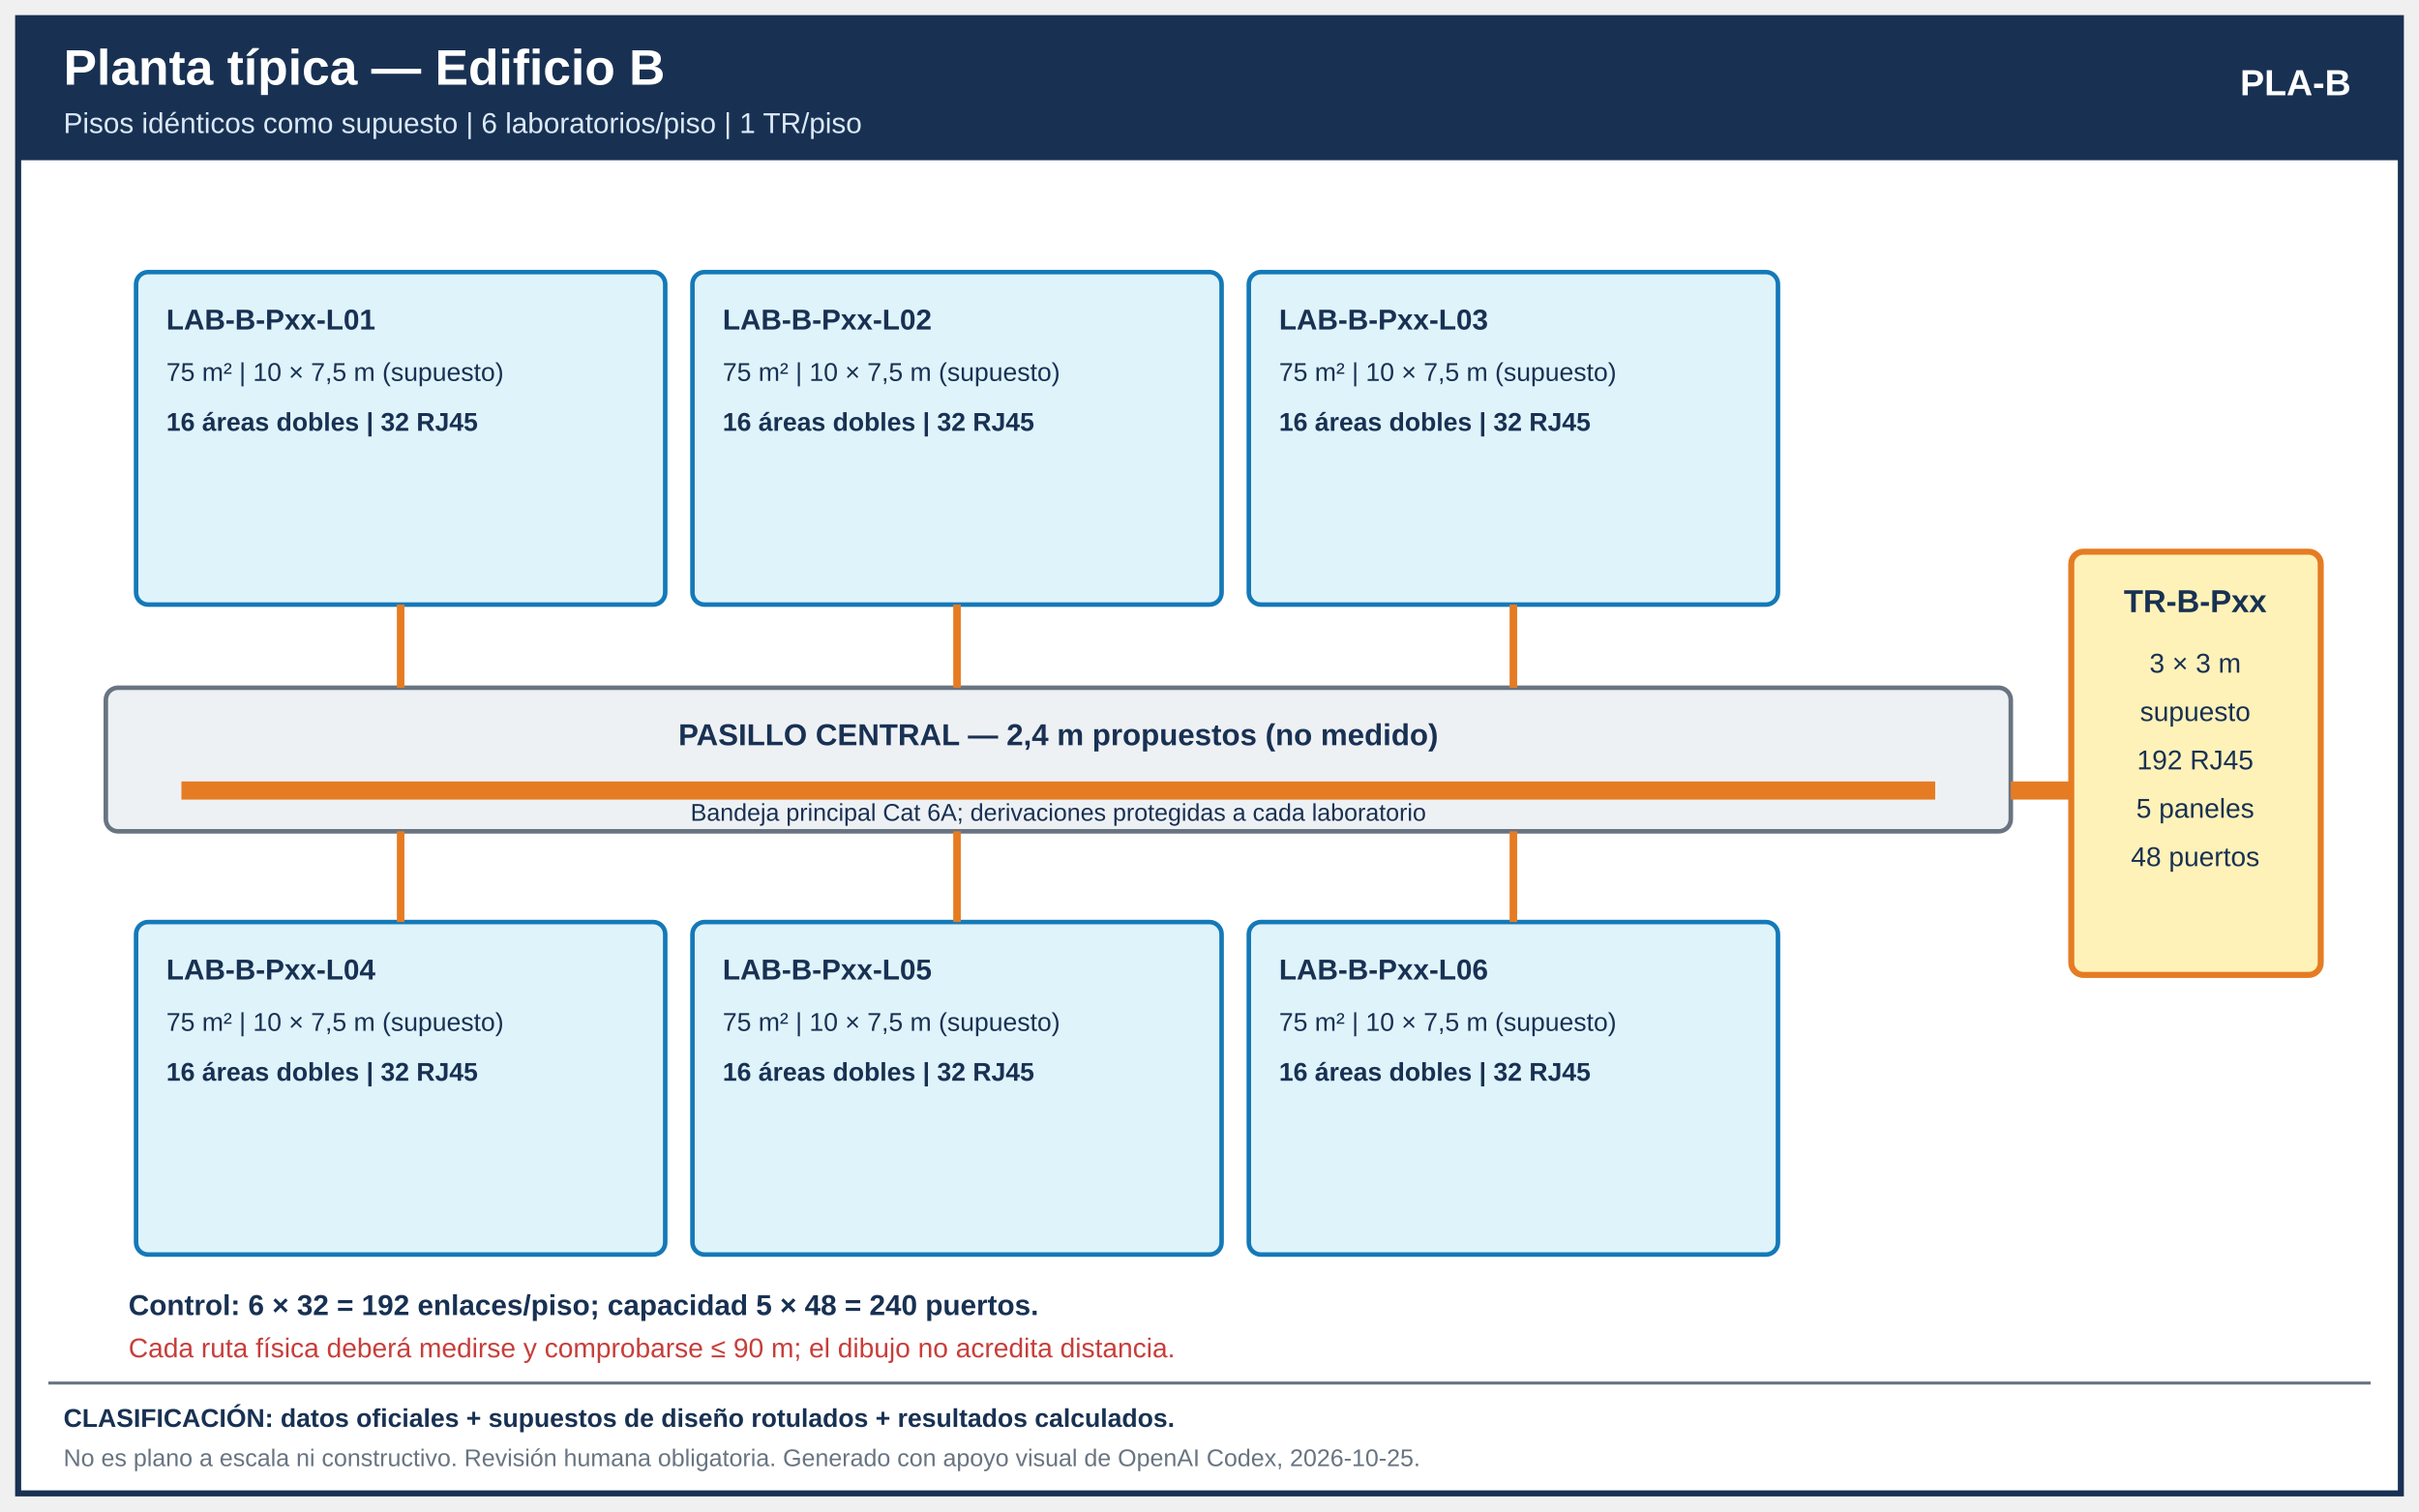
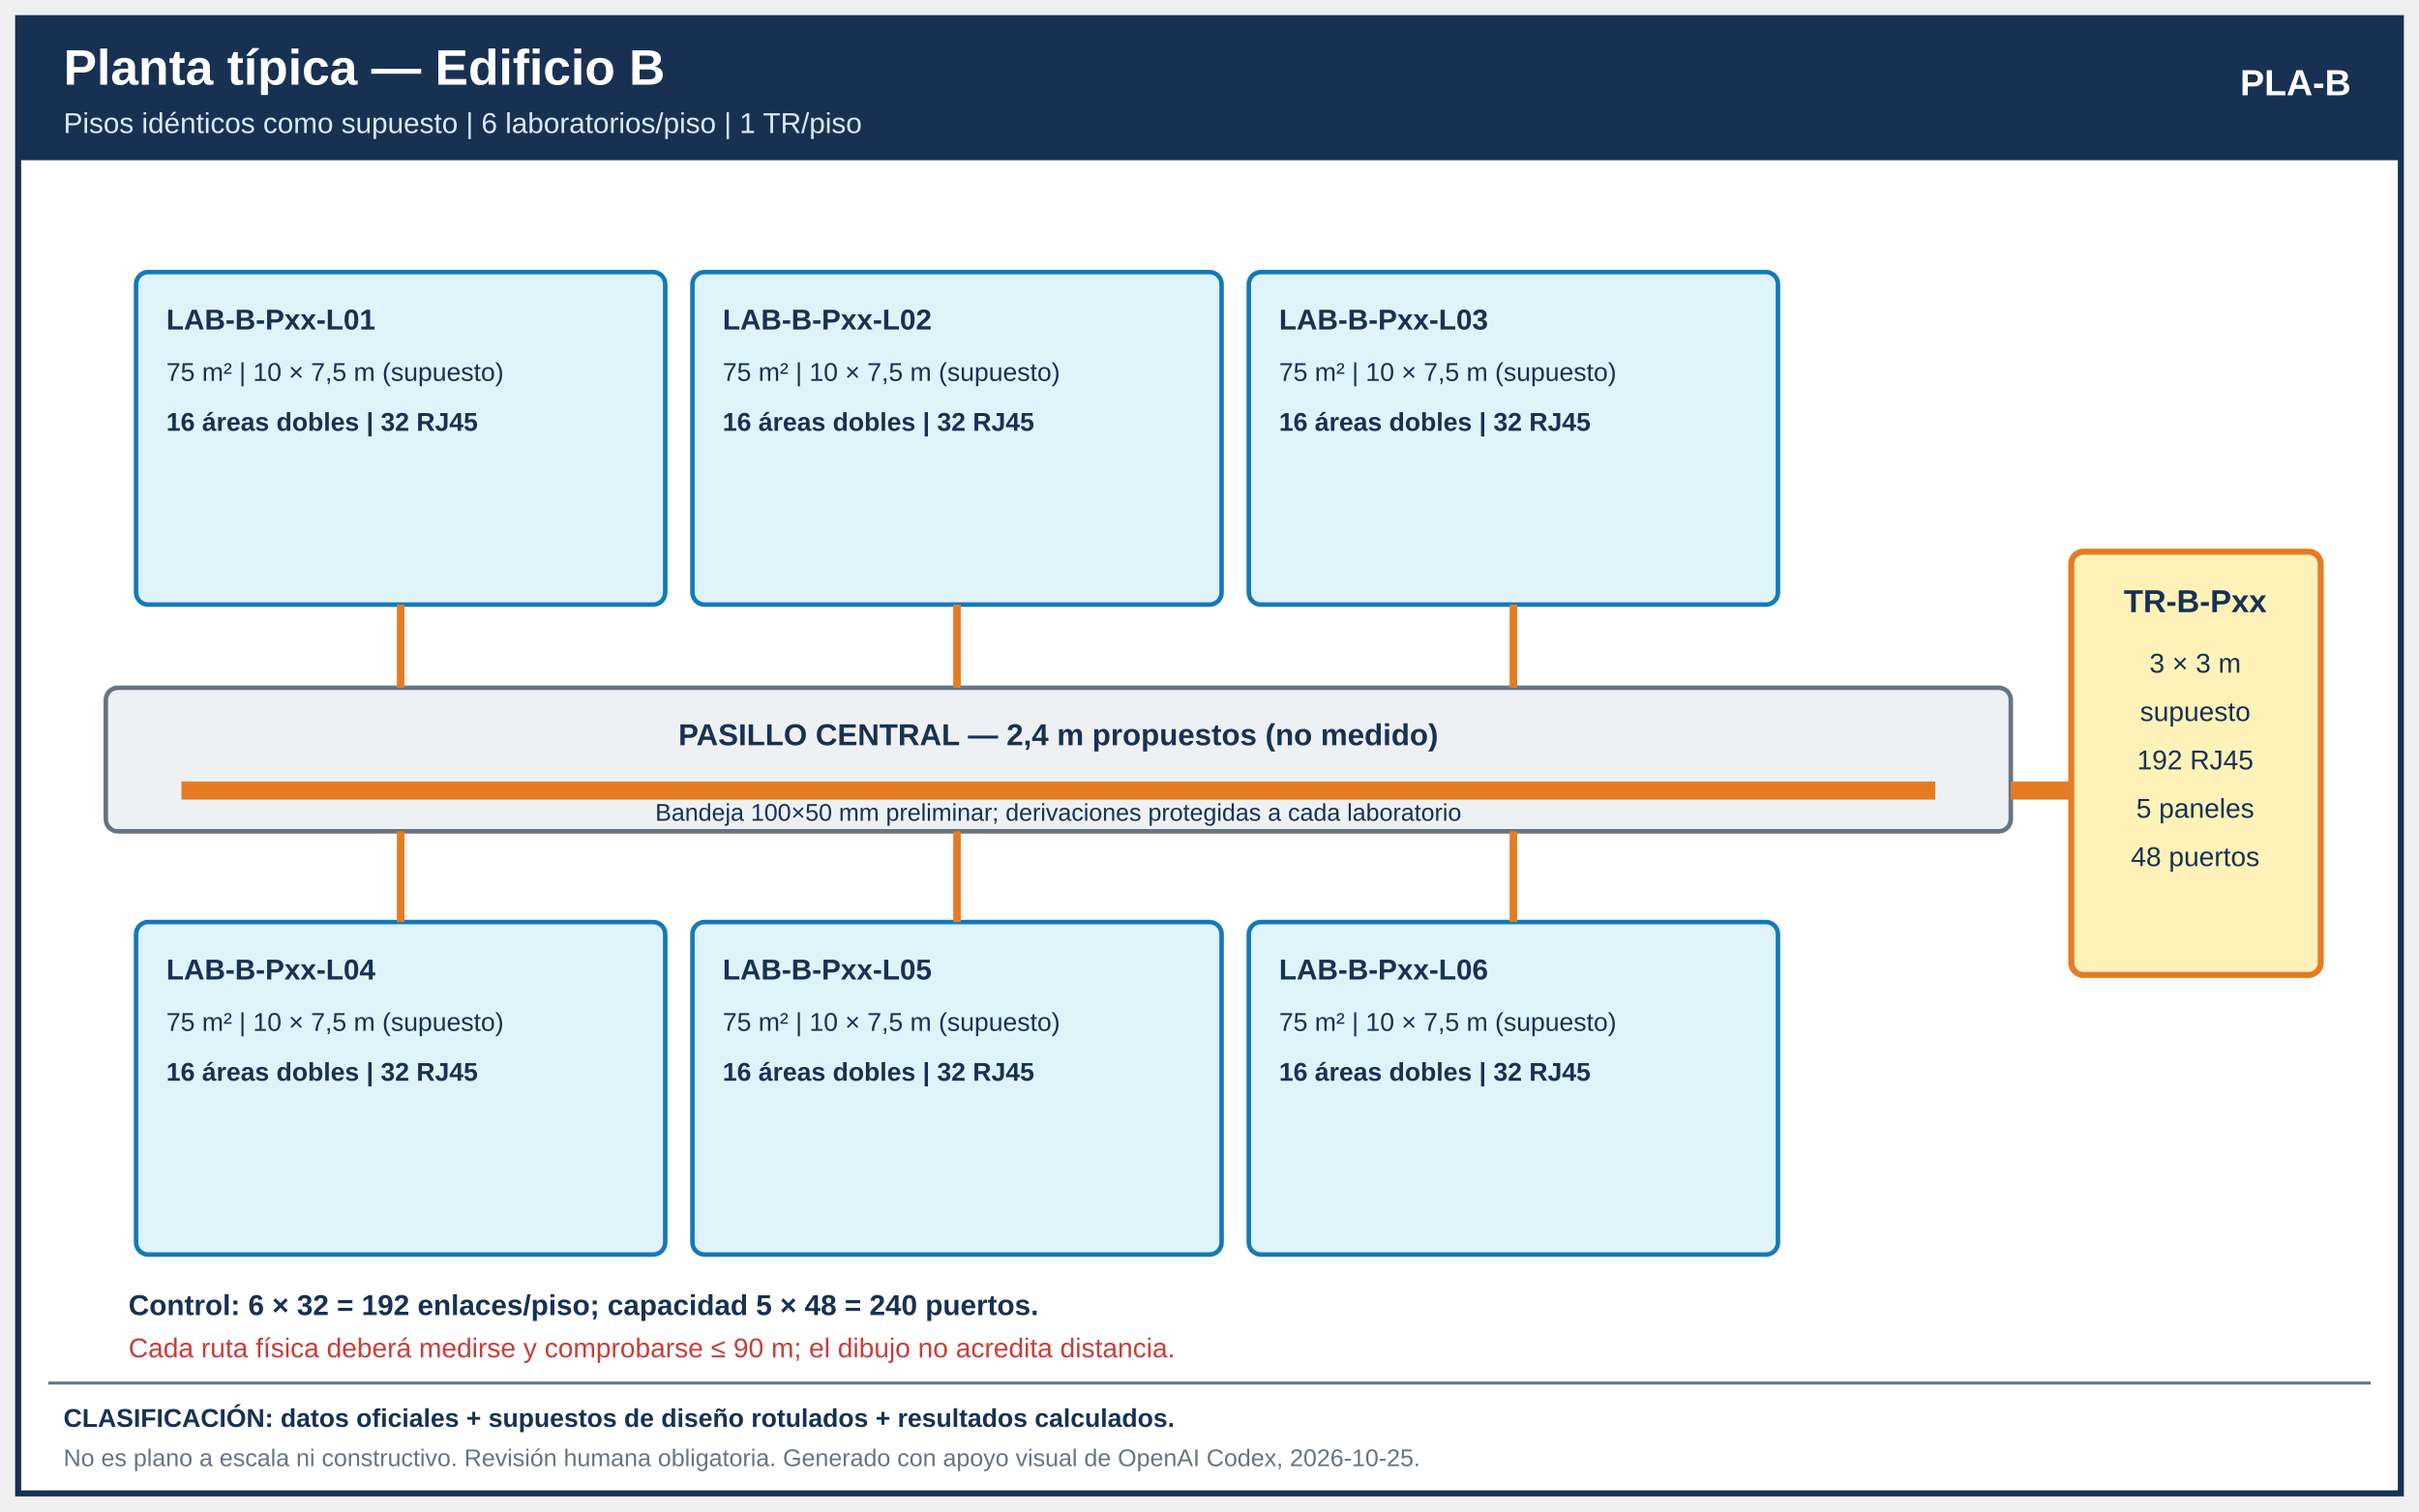
<svg xmlns="http://www.w3.org/2000/svg" width="1600" height="1000" viewBox="0 0 1600 1000">
  <defs>
    <marker id="arrow" markerWidth="10" markerHeight="10" refX="9" refY="3" orient="auto" markerUnits="strokeWidth">
      <path d="M0,0 L0,6 L9,3 z" fill="#183153" />
    </marker>
  </defs>
  <style>text{font-family:Arial,Helvetica,sans-serif}.small{font-size:18px}.tiny{font-size:15px}</style>
  <rect x="12" y="12" width="1576" height="976" rx="0" fill="white" stroke="#183153" stroke-width="4" />
  <rect x="12" y="12" width="1576" height="94" rx="0" fill="#183153" stroke="#183153" stroke-width="0" />
  <text x="42" y="56" font-size="33" font-weight="bold" text-anchor="start" fill="white">Planta típica — Edificio B</text>
  <text x="42" y="88" font-size="19" font-weight="normal" text-anchor="start" fill="#dce9f6">Pisos idénticos como supuesto | 6 laboratorios/piso | 1 TR/piso</text>
  <text x="1555" y="63" font-size="24" font-weight="bold" text-anchor="end" fill="white">PLA-B</text>
  <rect x="90" y="180" width="350" height="220" rx="8" fill="#dff3fb" stroke="#1479b8" stroke-width="3" />
  <text x="110" y="218" font-size="19" font-weight="bold" text-anchor="start" fill="#183153">LAB-B-Pxx-L01</text>
  <text x="110" y="252" font-size="17" font-weight="normal" text-anchor="start" fill="#183153">75 m² | 10 × 7,5 m (supuesto)</text>
  <text x="110" y="285" font-size="17" font-weight="bold" text-anchor="start" fill="#183153">16 áreas dobles | 32 RJ45</text>
  <rect x="458" y="180" width="350" height="220" rx="8" fill="#dff3fb" stroke="#1479b8" stroke-width="3" />
  <text x="478" y="218" font-size="19" font-weight="bold" text-anchor="start" fill="#183153">LAB-B-Pxx-L02</text>
  <text x="478" y="252" font-size="17" font-weight="normal" text-anchor="start" fill="#183153">75 m² | 10 × 7,5 m (supuesto)</text>
  <text x="478" y="285" font-size="17" font-weight="bold" text-anchor="start" fill="#183153">16 áreas dobles | 32 RJ45</text>
  <rect x="826" y="180" width="350" height="220" rx="8" fill="#dff3fb" stroke="#1479b8" stroke-width="3" />
  <text x="846" y="218" font-size="19" font-weight="bold" text-anchor="start" fill="#183153">LAB-B-Pxx-L03</text>
  <text x="846" y="252" font-size="17" font-weight="normal" text-anchor="start" fill="#183153">75 m² | 10 × 7,5 m (supuesto)</text>
  <text x="846" y="285" font-size="17" font-weight="bold" text-anchor="start" fill="#183153">16 áreas dobles | 32 RJ45</text>
  <rect x="90" y="610" width="350" height="220" rx="8" fill="#dff3fb" stroke="#1479b8" stroke-width="3" />
  <text x="110" y="648" font-size="19" font-weight="bold" text-anchor="start" fill="#183153">LAB-B-Pxx-L04</text>
  <text x="110" y="682" font-size="17" font-weight="normal" text-anchor="start" fill="#183153">75 m² | 10 × 7,5 m (supuesto)</text>
  <text x="110" y="715" font-size="17" font-weight="bold" text-anchor="start" fill="#183153">16 áreas dobles | 32 RJ45</text>
  <rect x="458" y="610" width="350" height="220" rx="8" fill="#dff3fb" stroke="#1479b8" stroke-width="3" />
  <text x="478" y="648" font-size="19" font-weight="bold" text-anchor="start" fill="#183153">LAB-B-Pxx-L05</text>
  <text x="478" y="682" font-size="17" font-weight="normal" text-anchor="start" fill="#183153">75 m² | 10 × 7,5 m (supuesto)</text>
  <text x="478" y="715" font-size="17" font-weight="bold" text-anchor="start" fill="#183153">16 áreas dobles | 32 RJ45</text>
  <rect x="826" y="610" width="350" height="220" rx="8" fill="#dff3fb" stroke="#1479b8" stroke-width="3" />
  <text x="846" y="648" font-size="19" font-weight="bold" text-anchor="start" fill="#183153">LAB-B-Pxx-L06</text>
  <text x="846" y="682" font-size="17" font-weight="normal" text-anchor="start" fill="#183153">75 m² | 10 × 7,5 m (supuesto)</text>
  <text x="846" y="715" font-size="17" font-weight="bold" text-anchor="start" fill="#183153">16 áreas dobles | 32 RJ45</text>
  <rect x="70" y="455" width="1260" height="95" rx="8" fill="#eef1f4" stroke="#687481" stroke-width="3" />
  <text x="700" y="493" font-size="20" font-weight="bold" text-anchor="middle" fill="#183153">PASILLO CENTRAL — 2,4 m propuestos (no medido)</text>
  <line x1="120" y1="523" x2="1280" y2="523" stroke="#e57c23" stroke-width="12" fill="none" />
-   <text x="700" y="543" font-size="16" font-weight="normal" text-anchor="middle" fill="#183153">Bandeja principal Cat 6A; derivaciones protegidas a cada laboratorio</text>
+   <text x="700" y="543" font-size="16" font-weight="normal" text-anchor="middle" fill="#183153">Bandeja 100×50 mm preliminar; derivaciones protegidas a cada laboratorio</text>
  <rect x="1370" y="365" width="165" height="280" rx="8" fill="#fff2b8" stroke="#e57c23" stroke-width="4" />
  <text x="1452" y="405" font-size="21" font-weight="bold" text-anchor="middle" fill="#183153">TR-B-Pxx</text>
  <text x="1452" y="445" font-size="18" font-weight="normal" text-anchor="middle" fill="#183153">3 × 3 m</text>
  <text x="1452" y="477" font-size="18" font-weight="normal" text-anchor="middle" fill="#183153">supuesto</text>
  <text x="1452" y="509" font-size="18" font-weight="normal" text-anchor="middle" fill="#183153">192 RJ45</text>
  <text x="1452" y="541" font-size="18" font-weight="normal" text-anchor="middle" fill="#183153">5 paneles</text>
  <text x="1452" y="573" font-size="18" font-weight="normal" text-anchor="middle" fill="#183153">48 puertos</text>
  <line x1="1330" y1="523" x2="1370" y2="523" stroke="#e57c23" stroke-width="12" fill="none" />
  <line x1="265.0" y1="455" x2="265.0" y2="400" stroke="#e57c23" stroke-width="5" fill="none" />
  <line x1="633.0" y1="455" x2="633.0" y2="400" stroke="#e57c23" stroke-width="5" fill="none" />
  <line x1="1001.0" y1="455" x2="1001.0" y2="400" stroke="#e57c23" stroke-width="5" fill="none" />
  <line x1="265.0" y1="550" x2="265.0" y2="610" stroke="#e57c23" stroke-width="5" fill="none" />
  <line x1="633.0" y1="550" x2="633.0" y2="610" stroke="#e57c23" stroke-width="5" fill="none" />
  <line x1="1001.0" y1="550" x2="1001.0" y2="610" stroke="#e57c23" stroke-width="5" fill="none" />
  <text x="85" y="870" font-size="19" font-weight="bold" text-anchor="start" fill="#183153">Control: 6 × 32 = 192 enlaces/piso; capacidad 5 × 48 = 240 puertos.</text>
  <text x="85" y="898" font-size="18" font-weight="normal" text-anchor="start" fill="#c73e3a">Cada ruta física deberá medirse y comprobarse ≤ 90 m; el dibujo no acredita distancia.</text>
  <line x1="32" y1="915" x2="1568" y2="915" stroke="#687481" stroke-width="2" fill="none" />
  <text x="42" y="944" font-size="17" font-weight="bold" text-anchor="start" fill="#183153">CLASIFICACIÓN: datos oficiales + supuestos de diseño rotulados + resultados calculados.</text>
  <text x="42" y="970" font-size="16" font-weight="normal" text-anchor="start" fill="#687481">No es plano a escala ni constructivo. Revisión humana obligatoria. Generado con apoyo visual de OpenAI Codex, 2026-10-25.</text>
</svg>
